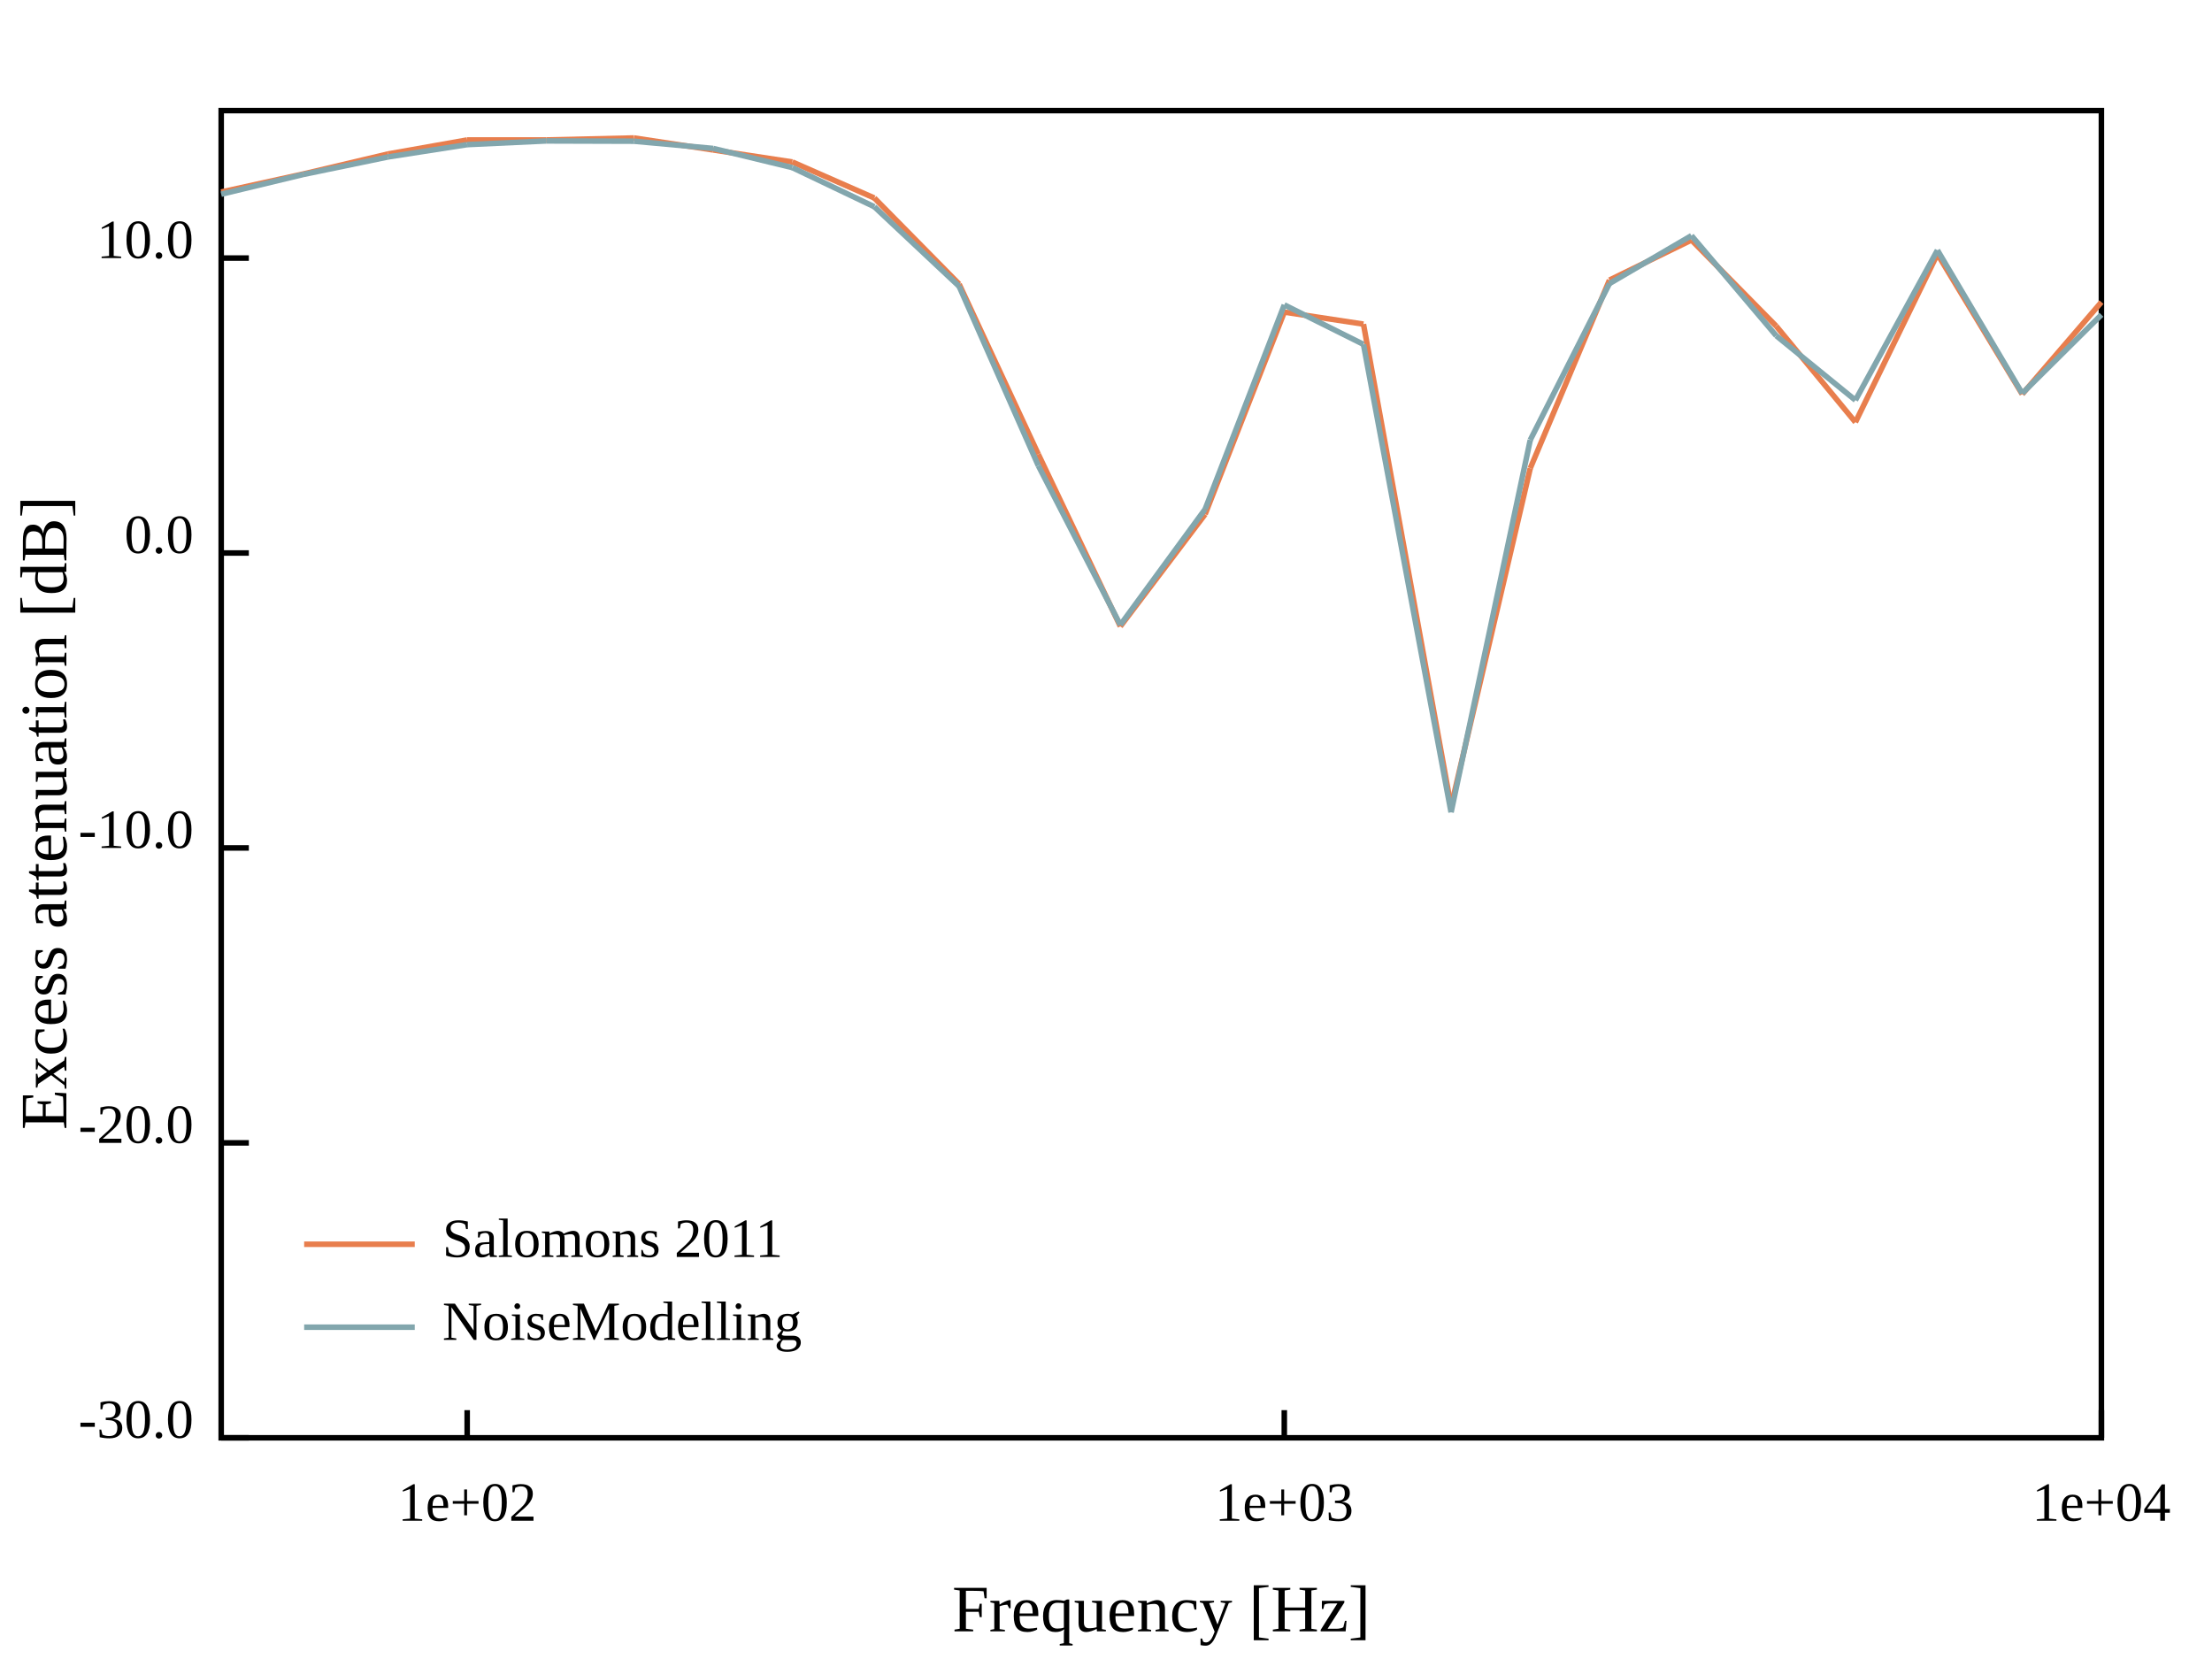
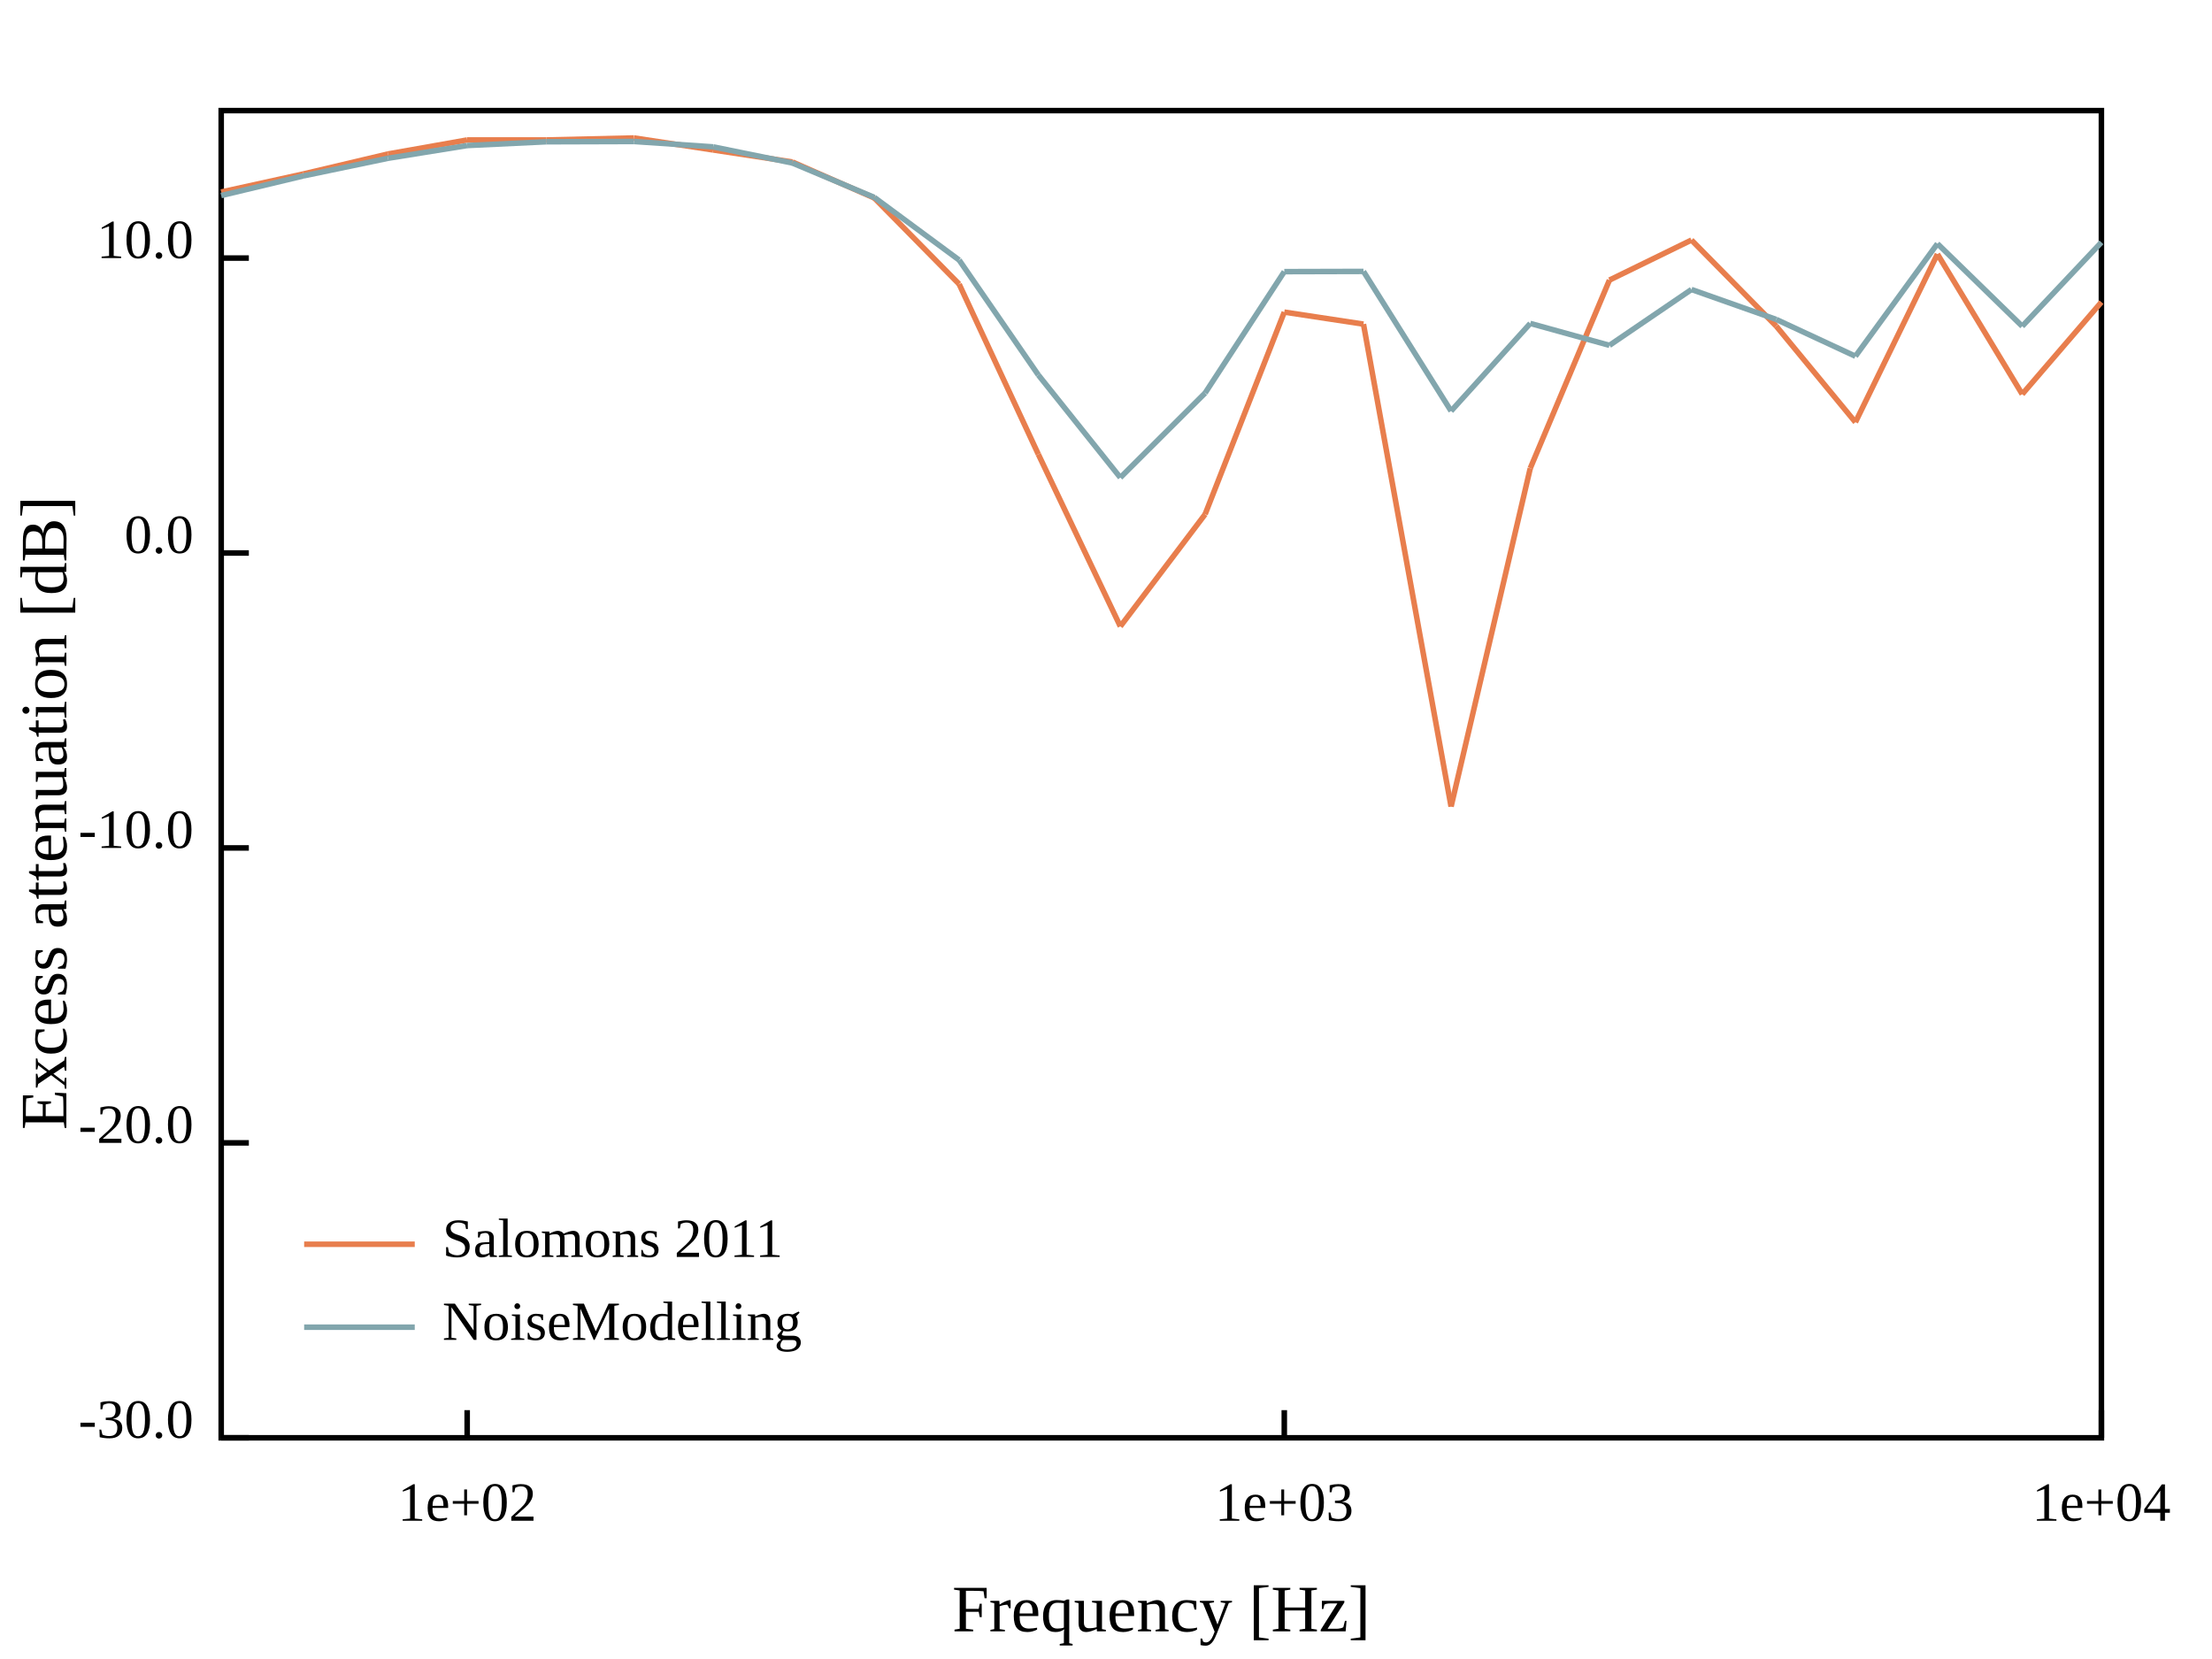
<svg xmlns="http://www.w3.org/2000/svg" height="300" width="400">
  <rect width="400" height="300" x="0" y="0" style="fill:white; stroke:none" />
  <rect width="340" height="240" x="40" y="20" style="fill:none; stroke-width:1;stroke:black" />
  <line x1="40" y1="260" x2="45" y2="260" style="fill:none; stroke-width:1; stroke:black" />
  <text x="35" y="260" text-anchor="end" style="stroke:none; fill:black; font-size:smaller">-30.0</text>
  <line x1="40" y1="206.667" x2="45" y2="206.667" style="fill:none; stroke-width:1; stroke:black" />
  <text x="35" y="206.667" text-anchor="end" style="stroke:none; fill:black; font-size:smaller">-20.0</text>
  <line x1="40" y1="153.333" x2="45" y2="153.333" style="fill:none; stroke-width:1; stroke:black" />
  <text x="35" y="153.333" text-anchor="end" style="stroke:none; fill:black; font-size:smaller">-10.0</text>
  <line x1="40" y1="100" x2="45" y2="100" style="fill:none; stroke-width:1; stroke:black" />
  <text x="35" y="100" text-anchor="end" style="stroke:none; fill:black; font-size:smaller">0.0</text>
  <line x1="40" y1="46.667" x2="45" y2="46.667" style="fill:none; stroke-width:1; stroke:black" />
  <text x="35" y="46.667" text-anchor="end" style="stroke:none; fill:black; font-size:smaller">10.0</text>
  <line x1="84.48" y1="260" x2="84.48" y2="255" style="fill:none; stroke-width:1; stroke:black" />
  <text x="84.48" y="275" text-anchor="middle" style="stroke:none; fill:black; font-size:smaller">1e+02</text>
  <line x1="232.24" y1="260" x2="232.24" y2="255" style="fill:none; stroke-width:1; stroke:black" />
  <text x="232.24" y="275" text-anchor="middle" style="stroke:none; fill:black; font-size:smaller">1e+03</text>
  <line x1="380" y1="260" x2="380" y2="255" style="fill:none; stroke-width:1; stroke:black" />
  <text x="380" y="275" text-anchor="middle" style="stroke:none; fill:black; font-size:smaller">1e+04</text>
  <line x1="40" y1="34.721" x2="54.831" y2="31.463" style="fill:none; stroke-width:1; stroke:rgb(232,126,77)" />
  <line x1="54.831" y1="31.463" x2="70.161" y2="27.843" style="fill:none; stroke-width:1; stroke:rgb(232,126,77)" />
  <line x1="70.161" y1="27.843" x2="84.48" y2="25.309" style="fill:none; stroke-width:1; stroke:rgb(232,126,77)" />
  <line x1="84.48" y1="25.309" x2="98.8" y2="25.309" style="fill:none; stroke-width:1; stroke:rgb(232,126,77)" />
  <line x1="98.8" y1="25.309" x2="114.641" y2="24.947" style="fill:none; stroke-width:1; stroke:rgb(232,126,77)" />
  <line x1="114.641" y1="24.947" x2="128.96" y2="27.119" style="fill:none; stroke-width:1; stroke:rgb(232,126,77)" />
  <line x1="128.96" y1="27.119" x2="143.28" y2="29.291" style="fill:none; stroke-width:1; stroke:rgb(232,126,77)" />
  <line x1="143.28" y1="29.291" x2="158.11" y2="35.807" style="fill:none; stroke-width:1; stroke:rgb(232,126,77)" />
  <line x1="158.11" y1="35.807" x2="173.441" y2="51.373" style="fill:none; stroke-width:1; stroke:rgb(232,126,77)" />
  <line x1="173.441" y1="51.373" x2="187.76" y2="82.142" style="fill:none; stroke-width:1; stroke:rgb(232,126,77)" />
  <line x1="187.76" y1="82.142" x2="202.591" y2="113.273" style="fill:none; stroke-width:1; stroke:rgb(232,126,77)" />
  <line x1="202.591" y1="113.273" x2="217.921" y2="93.002" style="fill:none; stroke-width:1; stroke:rgb(232,126,77)" />
  <line x1="217.921" y1="93.002" x2="232.24" y2="56.44" style="fill:none; stroke-width:1; stroke:rgb(232,126,77)" />
  <line x1="232.24" y1="56.44" x2="246.559" y2="58.612" style="fill:none; stroke-width:1; stroke:rgb(232,126,77)" />
  <line x1="246.559" y1="58.612" x2="262.401" y2="145.852" style="fill:none; stroke-width:1; stroke:rgb(232,126,77)" />
  <line x1="262.401" y1="145.852" x2="276.72" y2="84.676" style="fill:none; stroke-width:1; stroke:rgb(232,126,77)" />
  <line x1="276.72" y1="84.676" x2="291.04" y2="50.649" style="fill:none; stroke-width:1; stroke:rgb(232,126,77)" />
  <line x1="291.04" y1="50.649" x2="305.87" y2="43.409" style="fill:none; stroke-width:1; stroke:rgb(232,126,77)" />
  <line x1="305.87" y1="43.409" x2="321.2" y2="58.974" style="fill:none; stroke-width:1; stroke:rgb(232,126,77)" />
  <line x1="321.2" y1="58.974" x2="335.52" y2="76.35" style="fill:none; stroke-width:1; stroke:rgb(232,126,77)" />
  <line x1="335.52" y1="76.35" x2="350.351" y2="45.943" style="fill:none; stroke-width:1; stroke:rgb(232,126,77)" />
  <line x1="350.351" y1="45.943" x2="365.681" y2="71.282" style="fill:none; stroke-width:1; stroke:rgb(232,126,77)" />
  <line x1="365.681" y1="71.282" x2="380" y2="54.63" style="fill:none; stroke-width:1; stroke:rgb(232,126,77)" />
-   <line x1="40" y1="35.117" x2="54.831" y2="31.55" style="fill:none; stroke-width:1; stroke:rgb(130,166,173)" />
-   <line x1="54.831" y1="31.55" x2="70.161" y2="28.38" style="fill:none; stroke-width:1; stroke:rgb(130,166,173)" />
-   <line x1="70.161" y1="28.38" x2="84.48" y2="26.153" style="fill:none; stroke-width:1; stroke:rgb(130,166,173)" />
-   <line x1="84.48" y1="26.153" x2="98.8" y2="25.485" style="fill:none; stroke-width:1; stroke:rgb(130,166,173)" />
-   <line x1="98.8" y1="25.485" x2="114.641" y2="25.534" style="fill:none; stroke-width:1; stroke:rgb(130,166,173)" />
-   <line x1="114.641" y1="25.534" x2="128.96" y2="26.843" style="fill:none; stroke-width:1; stroke:rgb(130,166,173)" />
-   <line x1="128.96" y1="26.843" x2="143.28" y2="30.308" style="fill:none; stroke-width:1; stroke:rgb(130,166,173)" />
-   <line x1="143.28" y1="30.308" x2="158.11" y2="37.389" style="fill:none; stroke-width:1; stroke:rgb(130,166,173)" />
-   <line x1="158.11" y1="37.389" x2="173.441" y2="51.778" style="fill:none; stroke-width:1; stroke:rgb(130,166,173)" />
-   <line x1="173.441" y1="51.778" x2="187.76" y2="84.205" style="fill:none; stroke-width:1; stroke:rgb(130,166,173)" />
-   <line x1="187.76" y1="84.205" x2="202.591" y2="113.01" style="fill:none; stroke-width:1; stroke:rgb(130,166,173)" />
-   <line x1="202.591" y1="113.01" x2="217.921" y2="92.083" style="fill:none; stroke-width:1; stroke:rgb(130,166,173)" />
-   <line x1="217.921" y1="92.083" x2="232.24" y2="55.132" style="fill:none; stroke-width:1; stroke:rgb(130,166,173)" />
-   <line x1="232.24" y1="55.132" x2="246.559" y2="62.272" style="fill:none; stroke-width:1; stroke:rgb(130,166,173)" />
-   <line x1="246.559" y1="62.272" x2="262.401" y2="146.893" style="fill:none; stroke-width:1; stroke:rgb(130,166,173)" />
-   <line x1="262.401" y1="146.893" x2="276.72" y2="79.556" style="fill:none; stroke-width:1; stroke:rgb(130,166,173)" />
-   <line x1="276.72" y1="79.556" x2="291.04" y2="51.278" style="fill:none; stroke-width:1; stroke:rgb(130,166,173)" />
-   <line x1="291.04" y1="51.278" x2="305.87" y2="42.609" style="fill:none; stroke-width:1; stroke:rgb(130,166,173)" />
-   <line x1="305.87" y1="42.609" x2="321.2" y2="60.711" style="fill:none; stroke-width:1; stroke:rgb(130,166,173)" />
-   <line x1="321.2" y1="60.711" x2="335.52" y2="72.371" style="fill:none; stroke-width:1; stroke:rgb(130,166,173)" />
-   <line x1="335.52" y1="72.371" x2="350.351" y2="45.245" style="fill:none; stroke-width:1; stroke:rgb(130,166,173)" />
-   <line x1="350.351" y1="45.245" x2="365.681" y2="71.142" style="fill:none; stroke-width:1; stroke:rgb(130,166,173)" />
-   <line x1="365.681" y1="71.142" x2="380" y2="56.917" style="fill:none; stroke-width:1; stroke:rgb(130,166,173)" />
+   <line x1="40" y1="35.359" x2="54.831" y2="31.817" style="fill:none; stroke-width:1; stroke:rgb(130,166,173)" />
+   <line x1="54.831" y1="31.817" x2="70.161" y2="28.622" style="fill:none; stroke-width:1; stroke:rgb(130,166,173)" />
+   <line x1="70.161" y1="28.622" x2="84.48" y2="26.318" style="fill:none; stroke-width:1; stroke:rgb(130,166,173)" />
+   <line x1="84.48" y1="26.318" x2="98.8" y2="25.636" style="fill:none; stroke-width:1; stroke:rgb(130,166,173)" />
+   <line x1="98.8" y1="25.636" x2="114.641" y2="25.587" style="fill:none; stroke-width:1; stroke:rgb(130,166,173)" />
+   <line x1="114.641" y1="25.587" x2="128.96" y2="26.559" style="fill:none; stroke-width:1; stroke:rgb(130,166,173)" />
+   <line x1="128.96" y1="26.559" x2="143.28" y2="29.475" style="fill:none; stroke-width:1; stroke:rgb(130,166,173)" />
+   <line x1="143.28" y1="29.475" x2="158.11" y2="35.699" style="fill:none; stroke-width:1; stroke:rgb(130,166,173)" />
+   <line x1="158.11" y1="35.699" x2="173.441" y2="47.024" style="fill:none; stroke-width:1; stroke:rgb(130,166,173)" />
+   <line x1="173.441" y1="47.024" x2="187.76" y2="67.801" style="fill:none; stroke-width:1; stroke:rgb(130,166,173)" />
+   <line x1="187.76" y1="67.801" x2="202.591" y2="86.361" style="fill:none; stroke-width:1; stroke:rgb(130,166,173)" />
+   <line x1="202.591" y1="86.361" x2="217.921" y2="71.075" style="fill:none; stroke-width:1; stroke:rgb(130,166,173)" />
+   <line x1="217.921" y1="71.075" x2="232.24" y2="49.12" style="fill:none; stroke-width:1; stroke:rgb(130,166,173)" />
+   <line x1="232.24" y1="49.12" x2="246.559" y2="49.082" style="fill:none; stroke-width:1; stroke:rgb(130,166,173)" />
+   <line x1="246.559" y1="49.082" x2="262.401" y2="74.325" style="fill:none; stroke-width:1; stroke:rgb(130,166,173)" />
+   <line x1="262.401" y1="74.325" x2="276.72" y2="58.485" style="fill:none; stroke-width:1; stroke:rgb(130,166,173)" />
+   <line x1="276.72" y1="58.485" x2="291.04" y2="62.449" style="fill:none; stroke-width:1; stroke:rgb(130,166,173)" />
+   <line x1="291.04" y1="62.449" x2="305.87" y2="52.351" style="fill:none; stroke-width:1; stroke:rgb(130,166,173)" />
+   <line x1="305.87" y1="52.351" x2="321.2" y2="57.764" style="fill:none; stroke-width:1; stroke:rgb(130,166,173)" />
+   <line x1="321.2" y1="57.764" x2="335.52" y2="64.417" style="fill:none; stroke-width:1; stroke:rgb(130,166,173)" />
+   <line x1="335.52" y1="64.417" x2="350.351" y2="44.064" style="fill:none; stroke-width:1; stroke:rgb(130,166,173)" />
+   <line x1="350.351" y1="44.064" x2="365.681" y2="58.994" style="fill:none; stroke-width:1; stroke:rgb(130,166,173)" />
+   <line x1="365.681" y1="58.994" x2="380" y2="43.824" style="fill:none; stroke-width:1; stroke:rgb(130,166,173)" />
  <text x="210" y="295" text-anchor="middle" style="stroke:none; fill:black">Frequency [Hz]</text>
  <text x="5" y="140" transform="rotate(-90, 12, 140)" text-anchor="middle" style="stroke:none; fill:black">Excess attenuation [dB]</text>
  <line x1="55" y1="225" x2="75" y2="225" style="fill:none; stroke-width:1; stroke:rgb(232,126,77)" />
  <text x="80" y="225" dominant-baseline="middle" style="stroke:none; fill:black; font-size:smaller">Salomons 2011</text>
  <line x1="55" y1="240" x2="75" y2="240" style="fill:none; stroke-width:1; stroke:rgb(130,166,173)" />
  <text x="80" y="240" dominant-baseline="middle" style="stroke:none; fill:black; font-size:smaller">NoiseModelling</text>
</svg>
